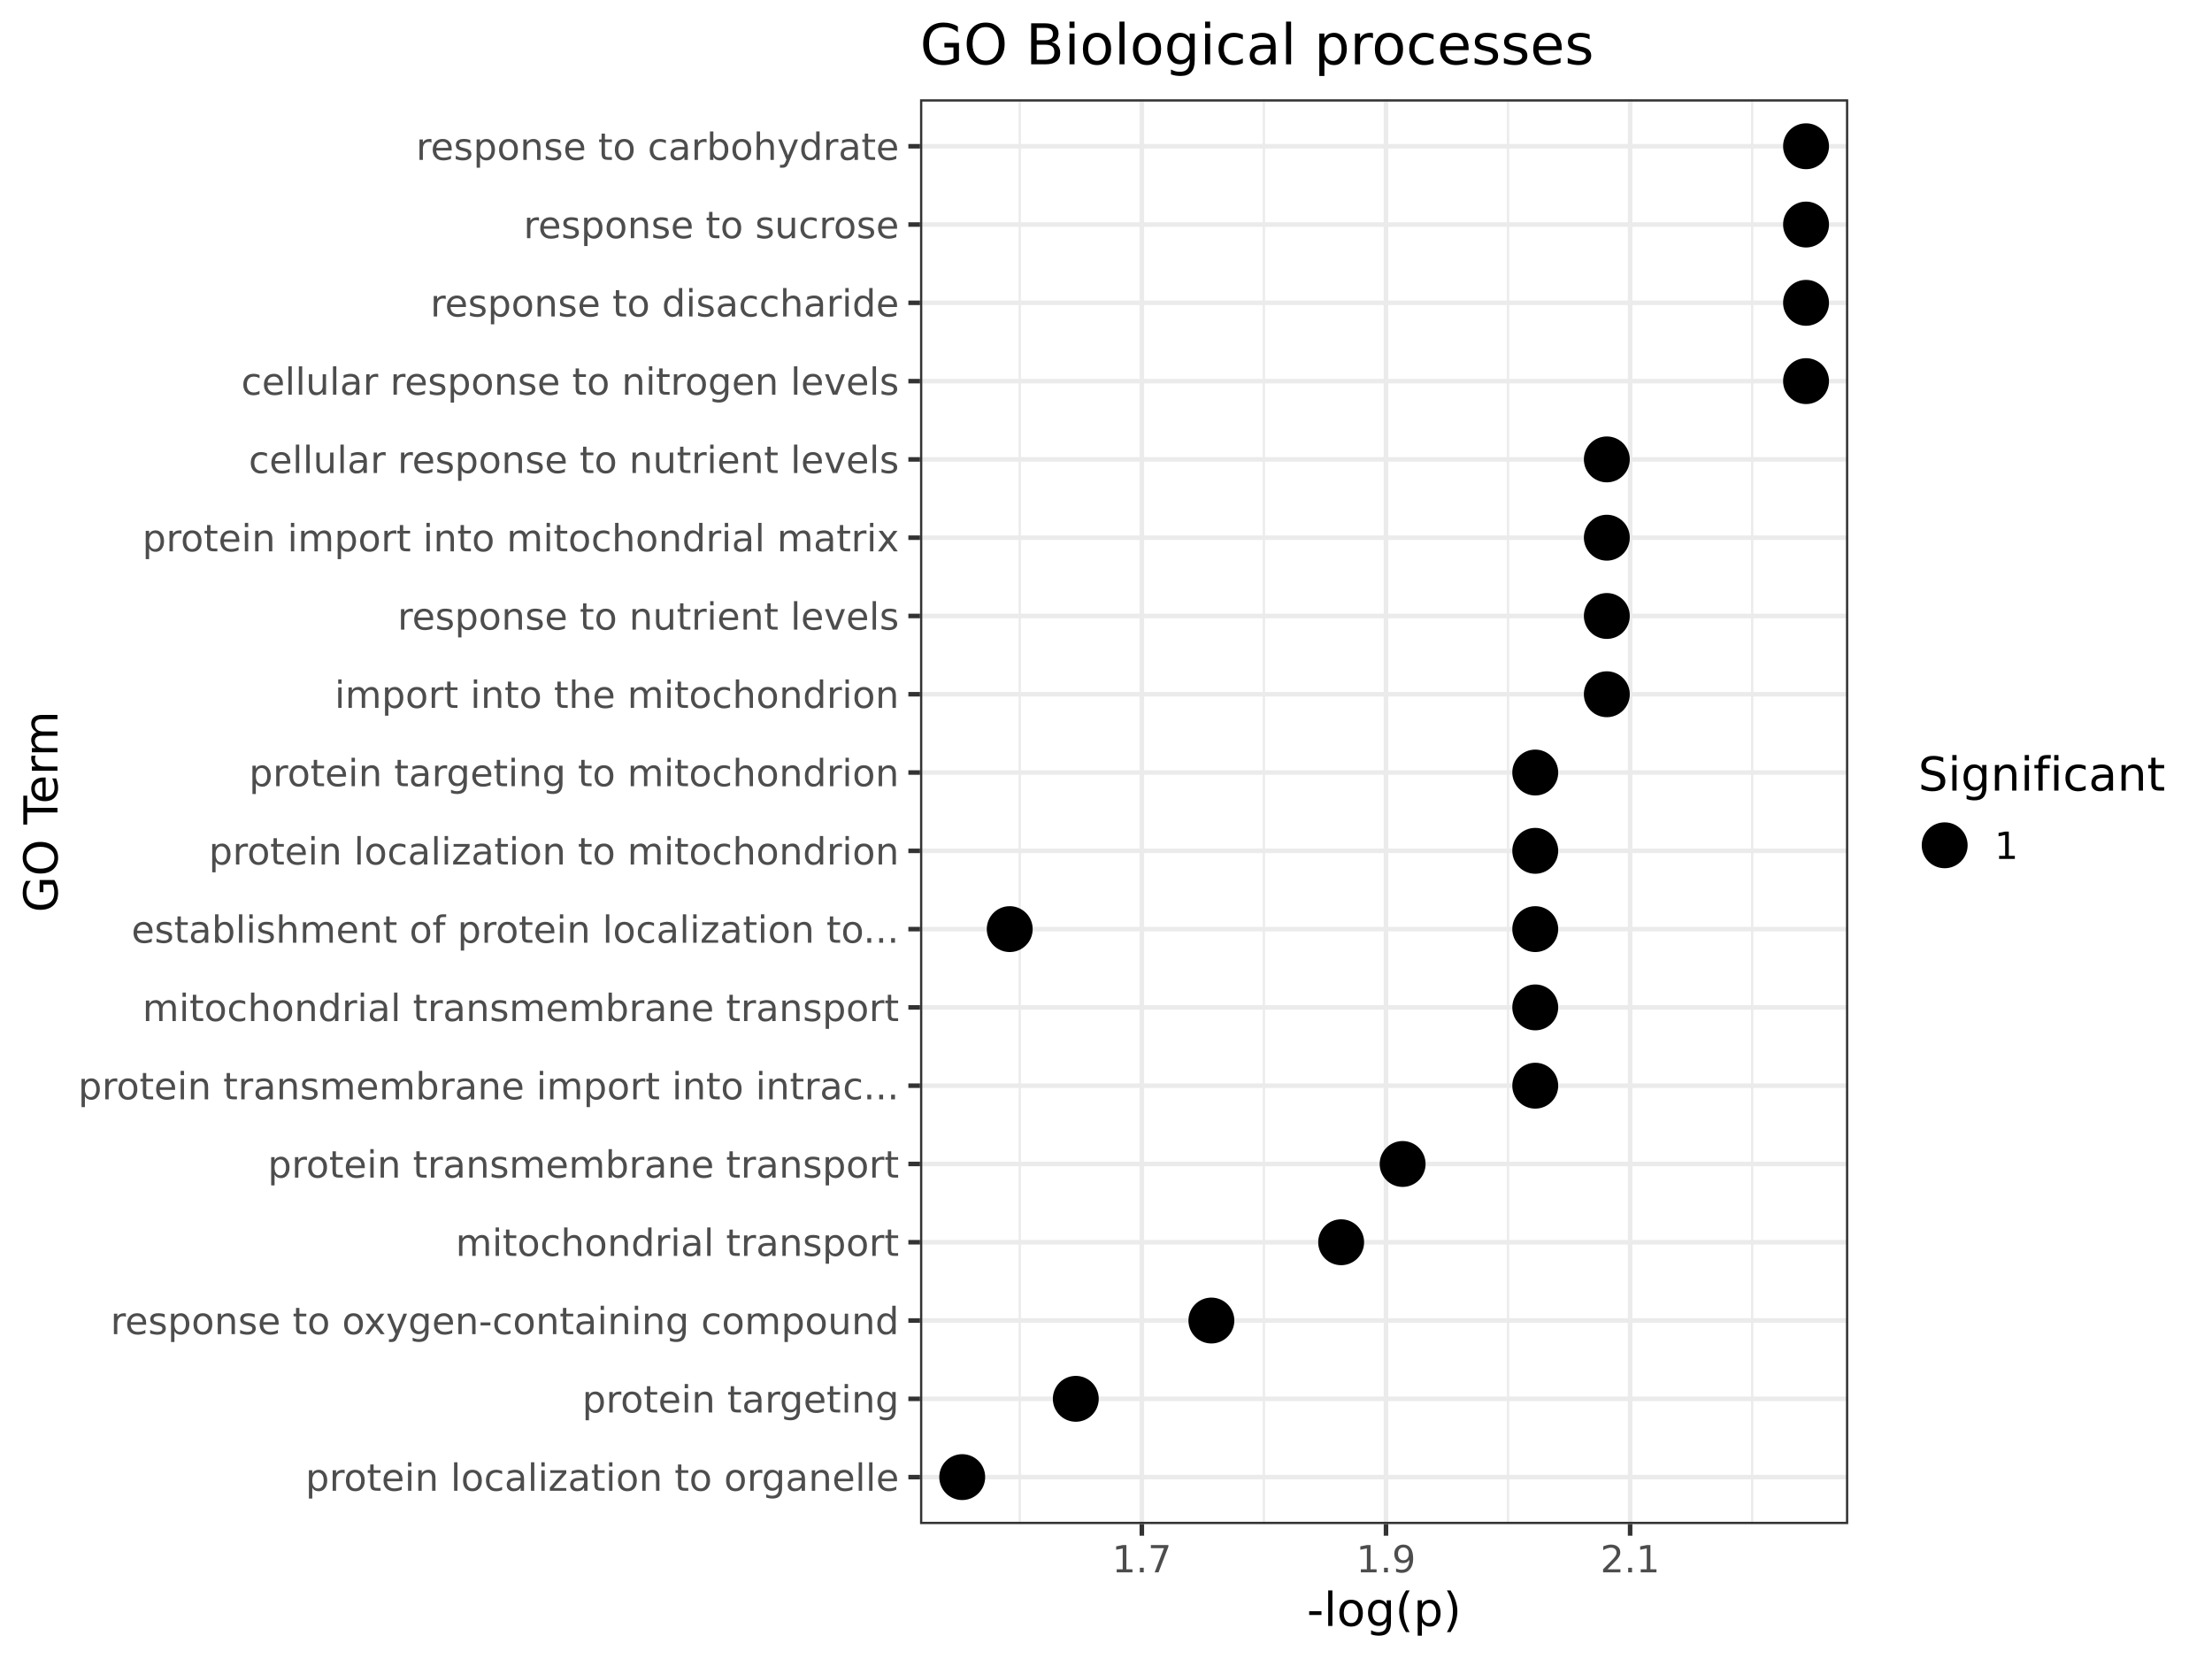
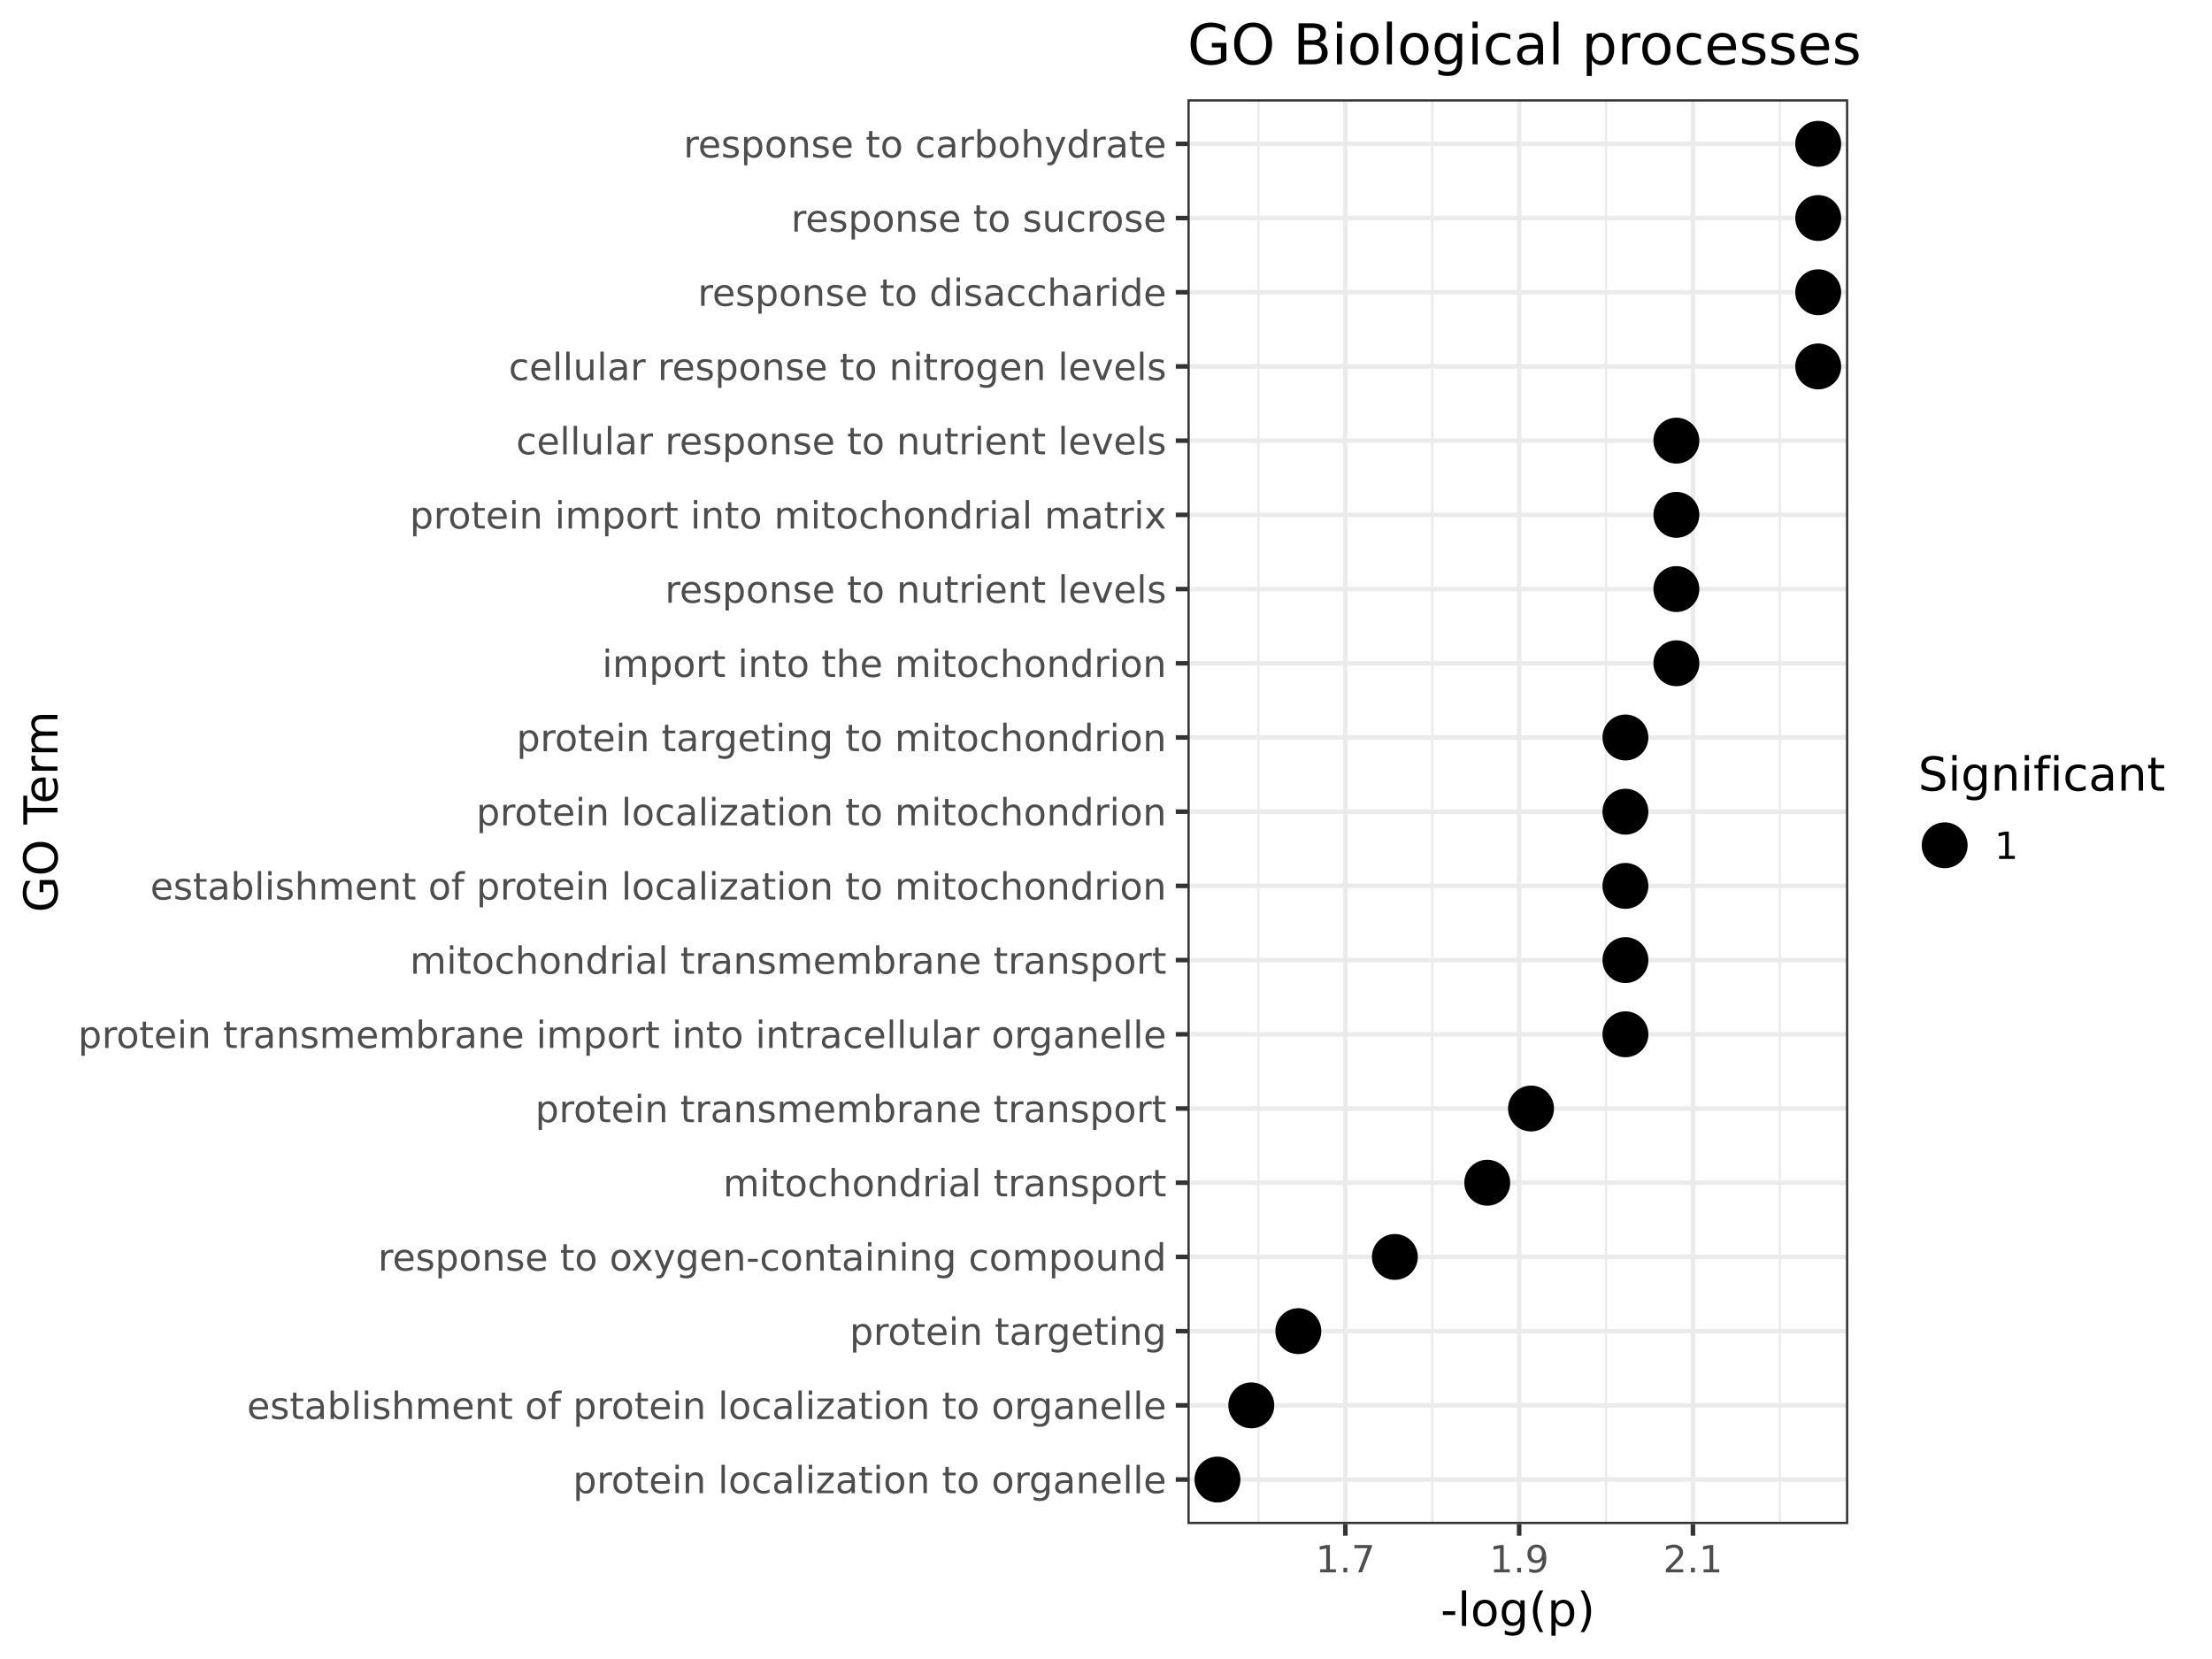
<svg xmlns="http://www.w3.org/2000/svg" width="1133.86pt" height="850.39pt" viewBox="0 0 1133.86 850.39">
  <g class="svglite">
    <defs>
      <style type="text/css">
    .svglite line, .svglite polyline, .svglite polygon, .svglite path, .svglite rect, .svglite circle {
      fill: none;
      stroke: #000000;
      stroke-linecap: round;
      stroke-linejoin: round;
      stroke-miterlimit: 10.00;
    }
    .svglite text {
      white-space: pre;
    }
    .svglite g.glyphgroup path {
      fill: inherit;
      stroke: none;
    }
  </style>
    </defs>
    <rect width="100%" height="100%" style="stroke: none; fill: #FFFFFF;" />
    <defs>
      <clipPath id="cpMC4wMHwxMTMzLjg2fDAuMDB8ODUwLjM5">
        <rect x="0.00" y="0.00" width="1133.86" height="850.39" />
      </clipPath>
    </defs>
    <g clip-path="url(#cpMC4wMHwxMTMzLjg2fDAuMDB8ODUwLjM5)">
      <rect x="0.00" y="0.00" width="1133.86" height="850.39" style="stroke-width: 2.33; stroke: #FFFFFF; fill: #FFFFFF;" />
    </g>
    <defs>
-       <clipPath id="cpNDcxLjYwfDk0Ny4zOXw1MC45MHw3ODEuMjQ=">
-         <rect x="471.60" y="50.90" width="475.80" height="730.34" />
+       <clipPath id="cpNjA4LjY4fDk0Ny4zOXw1MC45MHw3ODEuMjQ=">
+         <rect x="608.68" y="50.90" width="338.72" height="730.34" />
      </clipPath>
    </defs>
-     <g clip-path="url(#cpNDcxLjYwfDk0Ny4zOXw1MC45MHw3ODEuMjQ=)">
-       <rect x="471.60" y="50.90" width="475.80" height="730.34" style="stroke-width: 2.33; stroke: none; fill: #FFFFFF;" />
-       <polyline points="522.73,781.24 522.73,50.90 " style="stroke-width: 1.16; stroke: #EBEBEB; stroke-linecap: butt;" />
-       <polyline points="647.88,781.24 647.88,50.90 " style="stroke-width: 1.16; stroke: #EBEBEB; stroke-linecap: butt;" />
-       <polyline points="773.02,781.24 773.02,50.90 " style="stroke-width: 1.16; stroke: #EBEBEB; stroke-linecap: butt;" />
-       <polyline points="898.16,781.24 898.16,50.90 " style="stroke-width: 1.16; stroke: #EBEBEB; stroke-linecap: butt;" />
-       <polyline points="471.60,757.16 947.39,757.16 " style="stroke-width: 2.33; stroke: #EBEBEB; stroke-linecap: butt;" />
-       <polyline points="471.60,717.03 947.39,717.03 " style="stroke-width: 2.33; stroke: #EBEBEB; stroke-linecap: butt;" />
-       <polyline points="471.60,676.90 947.39,676.90 " style="stroke-width: 2.33; stroke: #EBEBEB; stroke-linecap: butt;" />
-       <polyline points="471.60,636.77 947.39,636.77 " style="stroke-width: 2.33; stroke: #EBEBEB; stroke-linecap: butt;" />
-       <polyline points="471.60,596.65 947.39,596.65 " style="stroke-width: 2.33; stroke: #EBEBEB; stroke-linecap: butt;" />
-       <polyline points="471.60,556.52 947.39,556.52 " style="stroke-width: 2.33; stroke: #EBEBEB; stroke-linecap: butt;" />
-       <polyline points="471.60,516.39 947.39,516.39 " style="stroke-width: 2.33; stroke: #EBEBEB; stroke-linecap: butt;" />
-       <polyline points="471.60,476.26 947.39,476.26 " style="stroke-width: 2.33; stroke: #EBEBEB; stroke-linecap: butt;" />
-       <polyline points="471.60,436.13 947.39,436.13 " style="stroke-width: 2.33; stroke: #EBEBEB; stroke-linecap: butt;" />
-       <polyline points="471.60,396.00 947.39,396.00 " style="stroke-width: 2.33; stroke: #EBEBEB; stroke-linecap: butt;" />
-       <polyline points="471.60,355.87 947.39,355.87 " style="stroke-width: 2.33; stroke: #EBEBEB; stroke-linecap: butt;" />
-       <polyline points="471.60,315.75 947.39,315.75 " style="stroke-width: 2.33; stroke: #EBEBEB; stroke-linecap: butt;" />
-       <polyline points="471.60,275.62 947.39,275.62 " style="stroke-width: 2.33; stroke: #EBEBEB; stroke-linecap: butt;" />
-       <polyline points="471.60,235.49 947.39,235.49 " style="stroke-width: 2.33; stroke: #EBEBEB; stroke-linecap: butt;" />
-       <polyline points="471.60,195.36 947.39,195.36 " style="stroke-width: 2.33; stroke: #EBEBEB; stroke-linecap: butt;" />
-       <polyline points="471.60,155.23 947.39,155.23 " style="stroke-width: 2.33; stroke: #EBEBEB; stroke-linecap: butt;" />
-       <polyline points="471.60,115.10 947.39,115.10 " style="stroke-width: 2.33; stroke: #EBEBEB; stroke-linecap: butt;" />
-       <polyline points="471.60,74.97 947.39,74.97 " style="stroke-width: 2.33; stroke: #EBEBEB; stroke-linecap: butt;" />
-       <polyline points="585.30,781.24 585.30,50.90 " style="stroke-width: 2.33; stroke: #EBEBEB; stroke-linecap: butt;" />
-       <polyline points="710.45,781.24 710.45,50.90 " style="stroke-width: 2.33; stroke: #EBEBEB; stroke-linecap: butt;" />
-       <polyline points="835.59,781.24 835.59,50.90 " style="stroke-width: 2.33; stroke: #EBEBEB; stroke-linecap: butt;" />
-       <circle cx="925.77" cy="74.97" r="10.99" style="stroke-width: 1.55; fill: #000000;" />
-       <circle cx="925.77" cy="115.10" r="10.99" style="stroke-width: 1.55; fill: #000000;" />
-       <circle cx="925.77" cy="155.23" r="10.99" style="stroke-width: 1.55; fill: #000000;" />
-       <circle cx="925.77" cy="195.36" r="10.99" style="stroke-width: 1.55; fill: #000000;" />
-       <circle cx="823.65" cy="235.49" r="10.99" style="stroke-width: 1.55; fill: #000000;" />
-       <circle cx="823.65" cy="275.62" r="10.99" style="stroke-width: 1.55; fill: #000000;" />
-       <circle cx="823.65" cy="315.75" r="10.99" style="stroke-width: 1.55; fill: #000000;" />
-       <circle cx="823.65" cy="355.87" r="10.99" style="stroke-width: 1.55; fill: #000000;" />
-       <circle cx="786.96" cy="396.00" r="10.99" style="stroke-width: 1.55; fill: #000000;" />
-       <circle cx="786.96" cy="436.13" r="10.99" style="stroke-width: 1.55; fill: #000000;" />
-       <circle cx="786.96" cy="476.26" r="10.99" style="stroke-width: 1.55; fill: #000000;" />
-       <circle cx="786.96" cy="516.39" r="10.99" style="stroke-width: 1.55; fill: #000000;" />
-       <circle cx="786.96" cy="556.52" r="10.99" style="stroke-width: 1.55; fill: #000000;" />
-       <circle cx="718.98" cy="596.65" r="10.99" style="stroke-width: 1.55; fill: #000000;" />
-       <circle cx="687.47" cy="636.77" r="10.99" style="stroke-width: 1.55; fill: #000000;" />
-       <circle cx="620.95" cy="676.90" r="10.99" style="stroke-width: 1.55; fill: #000000;" />
-       <circle cx="551.45" cy="717.03" r="10.99" style="stroke-width: 1.55; fill: #000000;" />
-       <circle cx="517.58" cy="476.26" r="10.99" style="stroke-width: 1.55; fill: #000000;" />
-       <circle cx="493.23" cy="757.16" r="10.99" style="stroke-width: 1.55; fill: #000000;" />
-       <rect x="471.60" y="50.90" width="475.80" height="730.34" style="stroke-width: 2.33; stroke: #333333;" />
+     <g clip-path="url(#cpNjA4LjY4fDk0Ny4zOXw1MC45MHw3ODEuMjQ=)">
+       <rect x="608.68" y="50.90" width="338.72" height="730.34" style="stroke-width: 2.33; stroke: none; fill: #FFFFFF;" />
+       <polyline points="645.08,781.24 645.08,50.90 " style="stroke-width: 1.16; stroke: #EBEBEB; stroke-linecap: butt;" />
+       <polyline points="734.17,781.24 734.17,50.90 " style="stroke-width: 1.16; stroke: #EBEBEB; stroke-linecap: butt;" />
+       <polyline points="823.26,781.24 823.26,50.90 " style="stroke-width: 1.16; stroke: #EBEBEB; stroke-linecap: butt;" />
+       <polyline points="912.34,781.24 912.34,50.90 " style="stroke-width: 1.16; stroke: #EBEBEB; stroke-linecap: butt;" />
+       <polyline points="608.68,758.41 947.39,758.41 " style="stroke-width: 2.33; stroke: #EBEBEB; stroke-linecap: butt;" />
+       <polyline points="608.68,720.38 947.39,720.38 " style="stroke-width: 2.33; stroke: #EBEBEB; stroke-linecap: butt;" />
+       <polyline points="608.68,682.34 947.39,682.34 " style="stroke-width: 2.33; stroke: #EBEBEB; stroke-linecap: butt;" />
+       <polyline points="608.68,644.30 947.39,644.30 " style="stroke-width: 2.33; stroke: #EBEBEB; stroke-linecap: butt;" />
+       <polyline points="608.68,606.26 947.39,606.26 " style="stroke-width: 2.33; stroke: #EBEBEB; stroke-linecap: butt;" />
+       <polyline points="608.68,568.22 947.39,568.22 " style="stroke-width: 2.33; stroke: #EBEBEB; stroke-linecap: butt;" />
+       <polyline points="608.68,530.18 947.39,530.18 " style="stroke-width: 2.33; stroke: #EBEBEB; stroke-linecap: butt;" />
+       <polyline points="608.68,492.14 947.39,492.14 " style="stroke-width: 2.33; stroke: #EBEBEB; stroke-linecap: butt;" />
+       <polyline points="608.68,454.11 947.39,454.11 " style="stroke-width: 2.33; stroke: #EBEBEB; stroke-linecap: butt;" />
+       <polyline points="608.68,416.07 947.39,416.07 " style="stroke-width: 2.33; stroke: #EBEBEB; stroke-linecap: butt;" />
+       <polyline points="608.68,378.03 947.39,378.03 " style="stroke-width: 2.33; stroke: #EBEBEB; stroke-linecap: butt;" />
+       <polyline points="608.68,339.99 947.39,339.99 " style="stroke-width: 2.33; stroke: #EBEBEB; stroke-linecap: butt;" />
+       <polyline points="608.68,301.95 947.39,301.95 " style="stroke-width: 2.33; stroke: #EBEBEB; stroke-linecap: butt;" />
+       <polyline points="608.68,263.91 947.39,263.91 " style="stroke-width: 2.33; stroke: #EBEBEB; stroke-linecap: butt;" />
+       <polyline points="608.68,225.87 947.39,225.87 " style="stroke-width: 2.33; stroke: #EBEBEB; stroke-linecap: butt;" />
+       <polyline points="608.68,187.83 947.39,187.83 " style="stroke-width: 2.33; stroke: #EBEBEB; stroke-linecap: butt;" />
+       <polyline points="608.68,149.80 947.39,149.80 " style="stroke-width: 2.33; stroke: #EBEBEB; stroke-linecap: butt;" />
+       <polyline points="608.68,111.76 947.39,111.76 " style="stroke-width: 2.33; stroke: #EBEBEB; stroke-linecap: butt;" />
+       <polyline points="608.68,73.72 947.39,73.72 " style="stroke-width: 2.33; stroke: #EBEBEB; stroke-linecap: butt;" />
+       <polyline points="689.62,781.24 689.62,50.90 " style="stroke-width: 2.33; stroke: #EBEBEB; stroke-linecap: butt;" />
+       <polyline points="778.71,781.24 778.71,50.90 " style="stroke-width: 2.33; stroke: #EBEBEB; stroke-linecap: butt;" />
+       <polyline points="867.80,781.24 867.80,50.90 " style="stroke-width: 2.33; stroke: #EBEBEB; stroke-linecap: butt;" />
+       <circle cx="932.00" cy="73.72" r="10.99" style="stroke-width: 1.55; fill: #000000;" />
+       <circle cx="932.00" cy="111.76" r="10.99" style="stroke-width: 1.55; fill: #000000;" />
+       <circle cx="932.00" cy="149.80" r="10.99" style="stroke-width: 1.55; fill: #000000;" />
+       <circle cx="932.00" cy="187.83" r="10.99" style="stroke-width: 1.55; fill: #000000;" />
+       <circle cx="859.30" cy="225.87" r="10.99" style="stroke-width: 1.55; fill: #000000;" />
+       <circle cx="859.30" cy="263.91" r="10.99" style="stroke-width: 1.55; fill: #000000;" />
+       <circle cx="859.30" cy="301.95" r="10.99" style="stroke-width: 1.55; fill: #000000;" />
+       <circle cx="859.30" cy="339.99" r="10.99" style="stroke-width: 1.55; fill: #000000;" />
+       <circle cx="833.18" cy="378.03" r="10.99" style="stroke-width: 1.55; fill: #000000;" />
+       <circle cx="833.18" cy="416.07" r="10.99" style="stroke-width: 1.55; fill: #000000;" />
+       <circle cx="833.18" cy="454.11" r="10.99" style="stroke-width: 1.55; fill: #000000;" />
+       <circle cx="833.18" cy="492.14" r="10.99" style="stroke-width: 1.55; fill: #000000;" />
+       <circle cx="833.18" cy="530.18" r="10.99" style="stroke-width: 1.55; fill: #000000;" />
+       <circle cx="784.79" cy="568.22" r="10.99" style="stroke-width: 1.55; fill: #000000;" />
+       <circle cx="762.36" cy="606.26" r="10.99" style="stroke-width: 1.55; fill: #000000;" />
+       <circle cx="715.00" cy="644.30" r="10.99" style="stroke-width: 1.55; fill: #000000;" />
+       <circle cx="665.52" cy="682.34" r="10.99" style="stroke-width: 1.55; fill: #000000;" />
+       <circle cx="641.41" cy="720.38" r="10.99" style="stroke-width: 1.55; fill: #000000;" />
+       <circle cx="624.07" cy="758.41" r="10.99" style="stroke-width: 1.55; fill: #000000;" />
+       <rect x="608.68" y="50.90" width="338.72" height="730.34" style="stroke-width: 2.33; stroke: #333333;" />
    </g>
    <g clip-path="url(#cpMC4wMHwxMTMzLjg2fDAuMDB8ODUwLjM5)">
-       <text x="460.84" y="764.15" text-anchor="end" style="font-size: 19.20px;fill: #4D4D4D; font-family: &quot;DejaVu Sans&quot;;" textLength="303.98px" lengthAdjust="spacingAndGlyphs">protein localization to organelle</text>
-       <text x="460.84" y="724.03" text-anchor="end" style="font-size: 19.20px;fill: #4D4D4D; font-family: &quot;DejaVu Sans&quot;;" textLength="162.27px" lengthAdjust="spacingAndGlyphs">protein targeting</text>
-       <text x="460.84" y="683.90" text-anchor="end" style="font-size: 19.20px;fill: #4D4D4D; font-family: &quot;DejaVu Sans&quot;;" textLength="403.83px" lengthAdjust="spacingAndGlyphs">response to oxygen-containing compound</text>
-       <text x="460.84" y="643.77" text-anchor="end" style="font-size: 19.20px;fill: #4D4D4D; font-family: &quot;DejaVu Sans&quot;;" textLength="227.08px" lengthAdjust="spacingAndGlyphs">mitochondrial transport</text>
-       <text x="460.84" y="603.64" text-anchor="end" style="font-size: 19.20px;fill: #4D4D4D; font-family: &quot;DejaVu Sans&quot;;" textLength="323.33px" lengthAdjust="spacingAndGlyphs">protein transmembrane transport</text>
-       <text x="460.84" y="563.51" text-anchor="end" style="font-size: 19.20px;fill: #4D4D4D; font-family: &quot;DejaVu Sans&quot;;" textLength="420.42px" lengthAdjust="spacingAndGlyphs">protein transmembrane import into intrac...</text>
-       <text x="460.84" y="523.38" text-anchor="end" style="font-size: 19.20px;fill: #4D4D4D; font-family: &quot;DejaVu Sans&quot;;" textLength="387.48px" lengthAdjust="spacingAndGlyphs">mitochondrial transmembrane transport</text>
-       <text x="460.84" y="483.25" text-anchor="end" style="font-size: 19.20px;fill: #4D4D4D; font-family: &quot;DejaVu Sans&quot;;" textLength="393.09px" lengthAdjust="spacingAndGlyphs">establishment of protein localization to...</text>
-       <text x="460.84" y="443.13" text-anchor="end" style="font-size: 19.20px;fill: #4D4D4D; font-family: &quot;DejaVu Sans&quot;;" textLength="353.47px" lengthAdjust="spacingAndGlyphs">protein localization to mitochondrion</text>
-       <text x="460.84" y="403.00" text-anchor="end" style="font-size: 19.20px;fill: #4D4D4D; font-family: &quot;DejaVu Sans&quot;;" textLength="332.84px" lengthAdjust="spacingAndGlyphs">protein targeting to mitochondrion</text>
-       <text x="460.84" y="362.87" text-anchor="end" style="font-size: 19.20px;fill: #4D4D4D; font-family: &quot;DejaVu Sans&quot;;" textLength="288.97px" lengthAdjust="spacingAndGlyphs">import into the mitochondrion</text>
-       <text x="460.84" y="322.74" text-anchor="end" style="font-size: 19.20px;fill: #4D4D4D; font-family: &quot;DejaVu Sans&quot;;" textLength="256.86px" lengthAdjust="spacingAndGlyphs">response to nutrient levels</text>
-       <text x="460.84" y="282.61" text-anchor="end" style="font-size: 19.20px;fill: #4D4D4D; font-family: &quot;DejaVu Sans&quot;;" textLength="387.52px" lengthAdjust="spacingAndGlyphs">protein import into mitochondrial matrix</text>
-       <text x="460.84" y="242.48" text-anchor="end" style="font-size: 19.20px;fill: #4D4D4D; font-family: &quot;DejaVu Sans&quot;;" textLength="333.11px" lengthAdjust="spacingAndGlyphs">cellular response to nutrient levels</text>
-       <text x="460.84" y="202.35" text-anchor="end" style="font-size: 19.20px;fill: #4D4D4D; font-family: &quot;DejaVu Sans&quot;;" textLength="336.92px" lengthAdjust="spacingAndGlyphs">cellular response to nitrogen levels</text>
-       <text x="460.84" y="162.23" text-anchor="end" style="font-size: 19.20px;fill: #4D4D4D; font-family: &quot;DejaVu Sans&quot;;" textLength="240.08px" lengthAdjust="spacingAndGlyphs">response to disaccharide</text>
-       <text x="460.84" y="122.10" text-anchor="end" style="font-size: 19.20px;fill: #4D4D4D; font-family: &quot;DejaVu Sans&quot;;" textLength="192.31px" lengthAdjust="spacingAndGlyphs">response to sucrose</text>
-       <text x="460.84" y="81.97" text-anchor="end" style="font-size: 19.20px;fill: #4D4D4D; font-family: &quot;DejaVu Sans&quot;;" textLength="247.38px" lengthAdjust="spacingAndGlyphs">response to carbohydrate</text>
-       <polyline points="465.62,757.16 471.60,757.16 " style="stroke-width: 2.33; stroke: #333333; stroke-linecap: butt;" />
-       <polyline points="465.62,717.03 471.60,717.03 " style="stroke-width: 2.33; stroke: #333333; stroke-linecap: butt;" />
-       <polyline points="465.62,676.90 471.60,676.90 " style="stroke-width: 2.33; stroke: #333333; stroke-linecap: butt;" />
-       <polyline points="465.62,636.77 471.60,636.77 " style="stroke-width: 2.33; stroke: #333333; stroke-linecap: butt;" />
-       <polyline points="465.62,596.65 471.60,596.65 " style="stroke-width: 2.33; stroke: #333333; stroke-linecap: butt;" />
-       <polyline points="465.62,556.52 471.60,556.52 " style="stroke-width: 2.33; stroke: #333333; stroke-linecap: butt;" />
-       <polyline points="465.62,516.39 471.60,516.39 " style="stroke-width: 2.33; stroke: #333333; stroke-linecap: butt;" />
-       <polyline points="465.62,476.26 471.60,476.26 " style="stroke-width: 2.33; stroke: #333333; stroke-linecap: butt;" />
-       <polyline points="465.62,436.13 471.60,436.13 " style="stroke-width: 2.33; stroke: #333333; stroke-linecap: butt;" />
-       <polyline points="465.62,396.00 471.60,396.00 " style="stroke-width: 2.33; stroke: #333333; stroke-linecap: butt;" />
-       <polyline points="465.62,355.87 471.60,355.87 " style="stroke-width: 2.33; stroke: #333333; stroke-linecap: butt;" />
-       <polyline points="465.62,315.75 471.60,315.75 " style="stroke-width: 2.33; stroke: #333333; stroke-linecap: butt;" />
-       <polyline points="465.62,275.62 471.60,275.62 " style="stroke-width: 2.33; stroke: #333333; stroke-linecap: butt;" />
-       <polyline points="465.62,235.49 471.60,235.49 " style="stroke-width: 2.33; stroke: #333333; stroke-linecap: butt;" />
-       <polyline points="465.62,195.36 471.60,195.36 " style="stroke-width: 2.33; stroke: #333333; stroke-linecap: butt;" />
-       <polyline points="465.62,155.23 471.60,155.23 " style="stroke-width: 2.33; stroke: #333333; stroke-linecap: butt;" />
-       <polyline points="465.62,115.10 471.60,115.10 " style="stroke-width: 2.33; stroke: #333333; stroke-linecap: butt;" />
-       <polyline points="465.62,74.97 471.60,74.97 " style="stroke-width: 2.33; stroke: #333333; stroke-linecap: butt;" />
-       <polyline points="585.30,787.21 585.30,781.24 " style="stroke-width: 2.33; stroke: #333333; stroke-linecap: butt;" />
-       <polyline points="710.45,787.21 710.45,781.24 " style="stroke-width: 2.33; stroke: #333333; stroke-linecap: butt;" />
-       <polyline points="835.59,787.21 835.59,781.24 " style="stroke-width: 2.33; stroke: #333333; stroke-linecap: butt;" />
-       <text x="585.30" y="805.99" text-anchor="middle" style="font-size: 19.20px;fill: #4D4D4D; font-family: &quot;DejaVu Sans&quot;;" textLength="30.50px" lengthAdjust="spacingAndGlyphs">1.7</text>
-       <text x="710.45" y="805.99" text-anchor="middle" style="font-size: 19.20px;fill: #4D4D4D; font-family: &quot;DejaVu Sans&quot;;" textLength="30.50px" lengthAdjust="spacingAndGlyphs">1.9</text>
-       <text x="835.59" y="805.99" text-anchor="middle" style="font-size: 19.20px;fill: #4D4D4D; font-family: &quot;DejaVu Sans&quot;;" textLength="30.50px" lengthAdjust="spacingAndGlyphs">2.1</text>
-       <text x="709.50" y="833.45" text-anchor="middle" style="font-size: 24.00px; font-family: &quot;DejaVu Sans&quot;;" textLength="79.20px" lengthAdjust="spacingAndGlyphs">-log(p)</text>
+       <text x="597.92" y="765.41" text-anchor="end" style="font-size: 19.20px;fill: #4D4D4D; font-family: &quot;DejaVu Sans&quot;;" textLength="303.98px" lengthAdjust="spacingAndGlyphs">protein localization to organelle</text>
+       <text x="597.92" y="727.37" text-anchor="end" style="font-size: 19.20px;fill: #4D4D4D; font-family: &quot;DejaVu Sans&quot;;" textLength="470.91px" lengthAdjust="spacingAndGlyphs">establishment of protein localization to organelle</text>
+       <text x="597.92" y="689.33" text-anchor="end" style="font-size: 19.20px;fill: #4D4D4D; font-family: &quot;DejaVu Sans&quot;;" textLength="162.27px" lengthAdjust="spacingAndGlyphs">protein targeting</text>
+       <text x="597.92" y="651.29" text-anchor="end" style="font-size: 19.20px;fill: #4D4D4D; font-family: &quot;DejaVu Sans&quot;;" textLength="403.83px" lengthAdjust="spacingAndGlyphs">response to oxygen-containing compound</text>
+       <text x="597.92" y="613.25" text-anchor="end" style="font-size: 19.20px;fill: #4D4D4D; font-family: &quot;DejaVu Sans&quot;;" textLength="227.08px" lengthAdjust="spacingAndGlyphs">mitochondrial transport</text>
+       <text x="597.92" y="575.22" text-anchor="end" style="font-size: 19.20px;fill: #4D4D4D; font-family: &quot;DejaVu Sans&quot;;" textLength="323.33px" lengthAdjust="spacingAndGlyphs">protein transmembrane transport</text>
+       <text x="597.92" y="537.18" text-anchor="end" style="font-size: 19.20px;fill: #4D4D4D; font-family: &quot;DejaVu Sans&quot;;" textLength="557.50px" lengthAdjust="spacingAndGlyphs">protein transmembrane import into intracellular organelle</text>
+       <text x="597.92" y="499.14" text-anchor="end" style="font-size: 19.20px;fill: #4D4D4D; font-family: &quot;DejaVu Sans&quot;;" textLength="387.48px" lengthAdjust="spacingAndGlyphs">mitochondrial transmembrane transport</text>
+       <text x="597.92" y="461.10" text-anchor="end" style="font-size: 19.20px;fill: #4D4D4D; font-family: &quot;DejaVu Sans&quot;;" textLength="520.39px" lengthAdjust="spacingAndGlyphs">establishment of protein localization to mitochondrion</text>
+       <text x="597.92" y="423.06" text-anchor="end" style="font-size: 19.20px;fill: #4D4D4D; font-family: &quot;DejaVu Sans&quot;;" textLength="353.47px" lengthAdjust="spacingAndGlyphs">protein localization to mitochondrion</text>
+       <text x="597.92" y="385.02" text-anchor="end" style="font-size: 19.20px;fill: #4D4D4D; font-family: &quot;DejaVu Sans&quot;;" textLength="332.84px" lengthAdjust="spacingAndGlyphs">protein targeting to mitochondrion</text>
+       <text x="597.92" y="346.98" text-anchor="end" style="font-size: 19.20px;fill: #4D4D4D; font-family: &quot;DejaVu Sans&quot;;" textLength="288.97px" lengthAdjust="spacingAndGlyphs">import into the mitochondrion</text>
+       <text x="597.92" y="308.95" text-anchor="end" style="font-size: 19.20px;fill: #4D4D4D; font-family: &quot;DejaVu Sans&quot;;" textLength="256.86px" lengthAdjust="spacingAndGlyphs">response to nutrient levels</text>
+       <text x="597.92" y="270.91" text-anchor="end" style="font-size: 19.20px;fill: #4D4D4D; font-family: &quot;DejaVu Sans&quot;;" textLength="387.52px" lengthAdjust="spacingAndGlyphs">protein import into mitochondrial matrix</text>
+       <text x="597.92" y="232.87" text-anchor="end" style="font-size: 19.20px;fill: #4D4D4D; font-family: &quot;DejaVu Sans&quot;;" textLength="333.11px" lengthAdjust="spacingAndGlyphs">cellular response to nutrient levels</text>
+       <text x="597.92" y="194.83" text-anchor="end" style="font-size: 19.20px;fill: #4D4D4D; font-family: &quot;DejaVu Sans&quot;;" textLength="336.92px" lengthAdjust="spacingAndGlyphs">cellular response to nitrogen levels</text>
+       <text x="597.92" y="156.79" text-anchor="end" style="font-size: 19.20px;fill: #4D4D4D; font-family: &quot;DejaVu Sans&quot;;" textLength="240.08px" lengthAdjust="spacingAndGlyphs">response to disaccharide</text>
+       <text x="597.92" y="118.75" text-anchor="end" style="font-size: 19.20px;fill: #4D4D4D; font-family: &quot;DejaVu Sans&quot;;" textLength="192.31px" lengthAdjust="spacingAndGlyphs">response to sucrose</text>
+       <text x="597.92" y="80.71" text-anchor="end" style="font-size: 19.20px;fill: #4D4D4D; font-family: &quot;DejaVu Sans&quot;;" textLength="247.38px" lengthAdjust="spacingAndGlyphs">response to carbohydrate</text>
+       <polyline points="602.70,758.41 608.68,758.41 " style="stroke-width: 2.33; stroke: #333333; stroke-linecap: butt;" />
+       <polyline points="602.70,720.38 608.68,720.38 " style="stroke-width: 2.33; stroke: #333333; stroke-linecap: butt;" />
+       <polyline points="602.70,682.34 608.68,682.34 " style="stroke-width: 2.33; stroke: #333333; stroke-linecap: butt;" />
+       <polyline points="602.70,644.30 608.68,644.30 " style="stroke-width: 2.33; stroke: #333333; stroke-linecap: butt;" />
+       <polyline points="602.70,606.26 608.68,606.26 " style="stroke-width: 2.33; stroke: #333333; stroke-linecap: butt;" />
+       <polyline points="602.70,568.22 608.68,568.22 " style="stroke-width: 2.33; stroke: #333333; stroke-linecap: butt;" />
+       <polyline points="602.70,530.18 608.68,530.18 " style="stroke-width: 2.33; stroke: #333333; stroke-linecap: butt;" />
+       <polyline points="602.70,492.14 608.68,492.14 " style="stroke-width: 2.33; stroke: #333333; stroke-linecap: butt;" />
+       <polyline points="602.70,454.11 608.68,454.11 " style="stroke-width: 2.33; stroke: #333333; stroke-linecap: butt;" />
+       <polyline points="602.70,416.07 608.68,416.07 " style="stroke-width: 2.33; stroke: #333333; stroke-linecap: butt;" />
+       <polyline points="602.70,378.03 608.68,378.03 " style="stroke-width: 2.33; stroke: #333333; stroke-linecap: butt;" />
+       <polyline points="602.70,339.99 608.68,339.99 " style="stroke-width: 2.33; stroke: #333333; stroke-linecap: butt;" />
+       <polyline points="602.70,301.95 608.68,301.95 " style="stroke-width: 2.33; stroke: #333333; stroke-linecap: butt;" />
+       <polyline points="602.70,263.91 608.68,263.91 " style="stroke-width: 2.33; stroke: #333333; stroke-linecap: butt;" />
+       <polyline points="602.70,225.87 608.68,225.87 " style="stroke-width: 2.33; stroke: #333333; stroke-linecap: butt;" />
+       <polyline points="602.70,187.83 608.68,187.83 " style="stroke-width: 2.33; stroke: #333333; stroke-linecap: butt;" />
+       <polyline points="602.70,149.80 608.68,149.80 " style="stroke-width: 2.33; stroke: #333333; stroke-linecap: butt;" />
+       <polyline points="602.70,111.76 608.68,111.76 " style="stroke-width: 2.33; stroke: #333333; stroke-linecap: butt;" />
+       <polyline points="602.70,73.72 608.68,73.72 " style="stroke-width: 2.33; stroke: #333333; stroke-linecap: butt;" />
+       <polyline points="689.62,787.21 689.62,781.24 " style="stroke-width: 2.33; stroke: #333333; stroke-linecap: butt;" />
+       <polyline points="778.71,787.21 778.71,781.24 " style="stroke-width: 2.33; stroke: #333333; stroke-linecap: butt;" />
+       <polyline points="867.80,787.21 867.80,781.24 " style="stroke-width: 2.33; stroke: #333333; stroke-linecap: butt;" />
+       <text x="689.62" y="805.99" text-anchor="middle" style="font-size: 19.20px;fill: #4D4D4D; font-family: &quot;DejaVu Sans&quot;;" textLength="30.50px" lengthAdjust="spacingAndGlyphs">1.7</text>
+       <text x="778.71" y="805.99" text-anchor="middle" style="font-size: 19.20px;fill: #4D4D4D; font-family: &quot;DejaVu Sans&quot;;" textLength="30.50px" lengthAdjust="spacingAndGlyphs">1.9</text>
+       <text x="867.80" y="805.99" text-anchor="middle" style="font-size: 19.20px;fill: #4D4D4D; font-family: &quot;DejaVu Sans&quot;;" textLength="30.50px" lengthAdjust="spacingAndGlyphs">2.1</text>
+       <text x="778.04" y="833.45" text-anchor="middle" style="font-size: 24.00px; font-family: &quot;DejaVu Sans&quot;;" textLength="79.20px" lengthAdjust="spacingAndGlyphs">-log(p)</text>
      <text transform="translate(29.45,416.07) rotate(-90)" text-anchor="middle" style="font-size: 24.00px; font-family: &quot;DejaVu Sans&quot;;" textLength="103.28px" lengthAdjust="spacingAndGlyphs">GO Term</text>
      <rect x="971.31" y="373.33" width="150.60" height="85.48" style="stroke-width: 2.33; stroke: none; fill: #FFFFFF;" />
      <text x="983.26" y="405.27" style="font-size: 24.00px; font-family: &quot;DejaVu Sans&quot;;" textLength="126.69px" lengthAdjust="spacingAndGlyphs">Significant</text>
      <rect x="983.26" y="419.72" width="27.13" height="27.13" style="stroke-width: 2.33; stroke: none; fill: #FFFFFF;" />
      <circle cx="996.83" cy="433.29" r="10.99" style="stroke-width: 1.55; fill: #000000;" />
      <text x="1022.35" y="440.28" style="font-size: 19.20px; font-family: &quot;DejaVu Sans&quot;;" textLength="12.20px" lengthAdjust="spacingAndGlyphs">1</text>
-       <text x="471.60" y="32.95" style="font-size: 28.80px; font-family: &quot;DejaVu Sans&quot;;" textLength="345.44px" lengthAdjust="spacingAndGlyphs">GO Biological processes</text>
+       <text x="608.68" y="32.95" style="font-size: 28.80px; font-family: &quot;DejaVu Sans&quot;;" textLength="345.44px" lengthAdjust="spacingAndGlyphs">GO Biological processes</text>
    </g>
  </g>
</svg>
